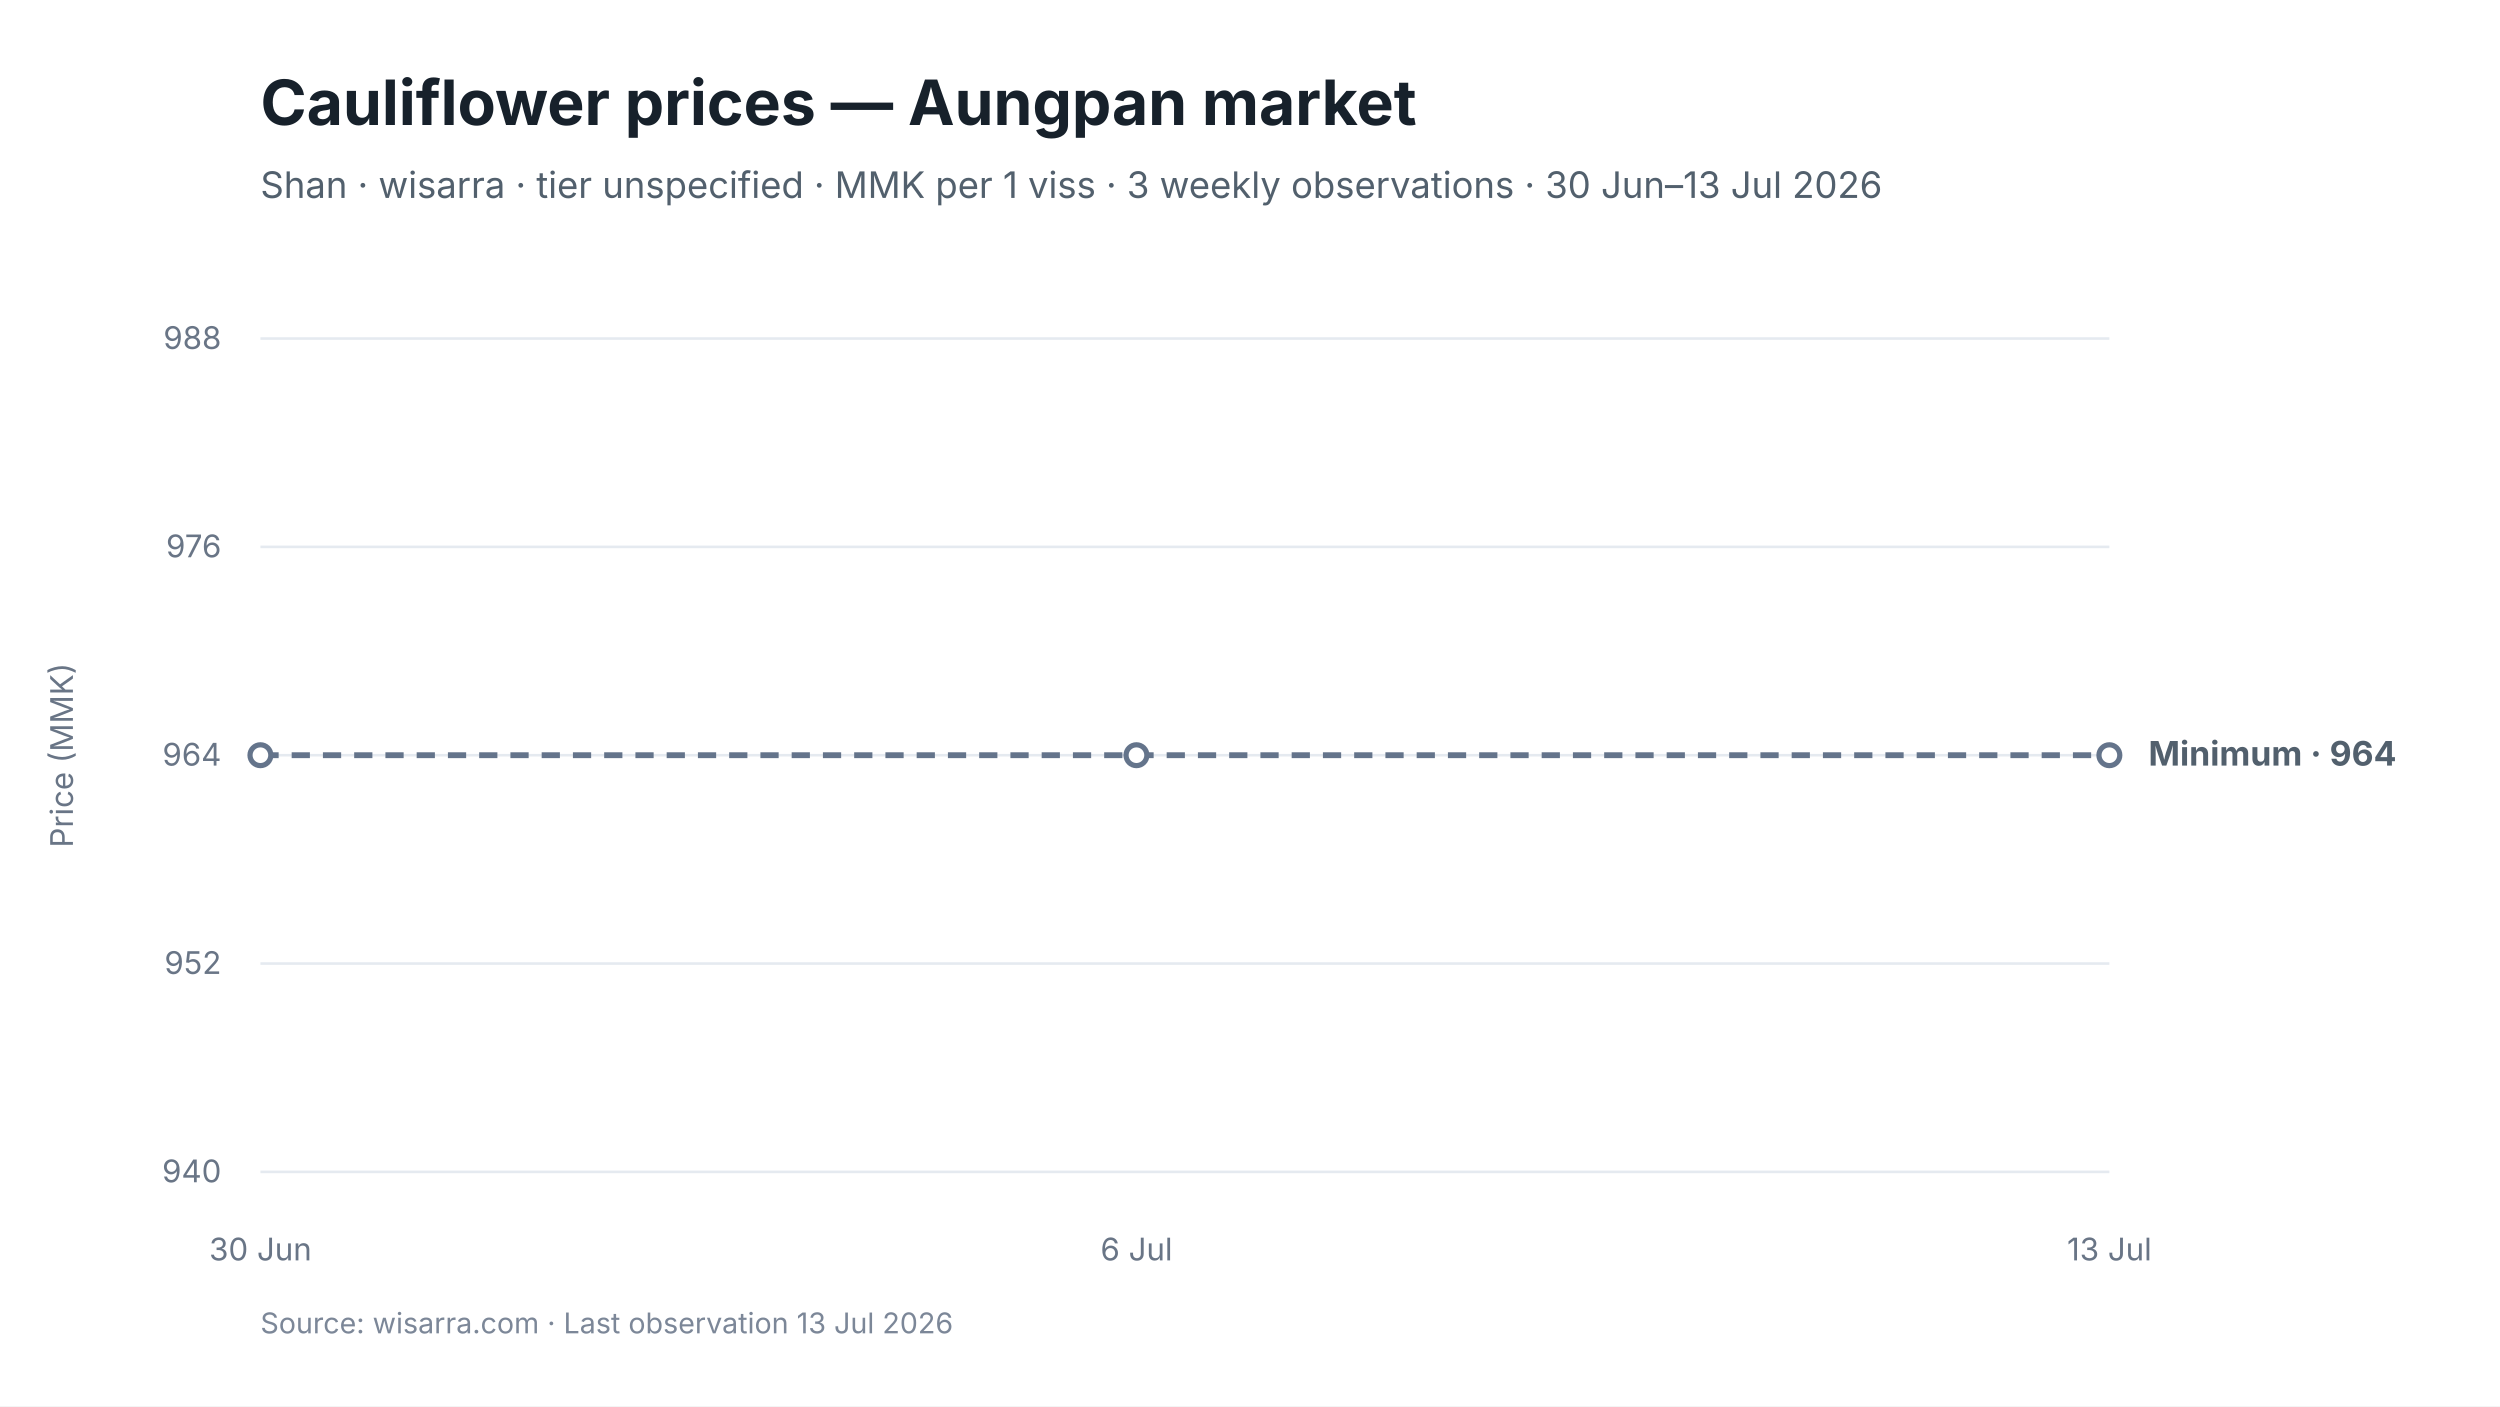
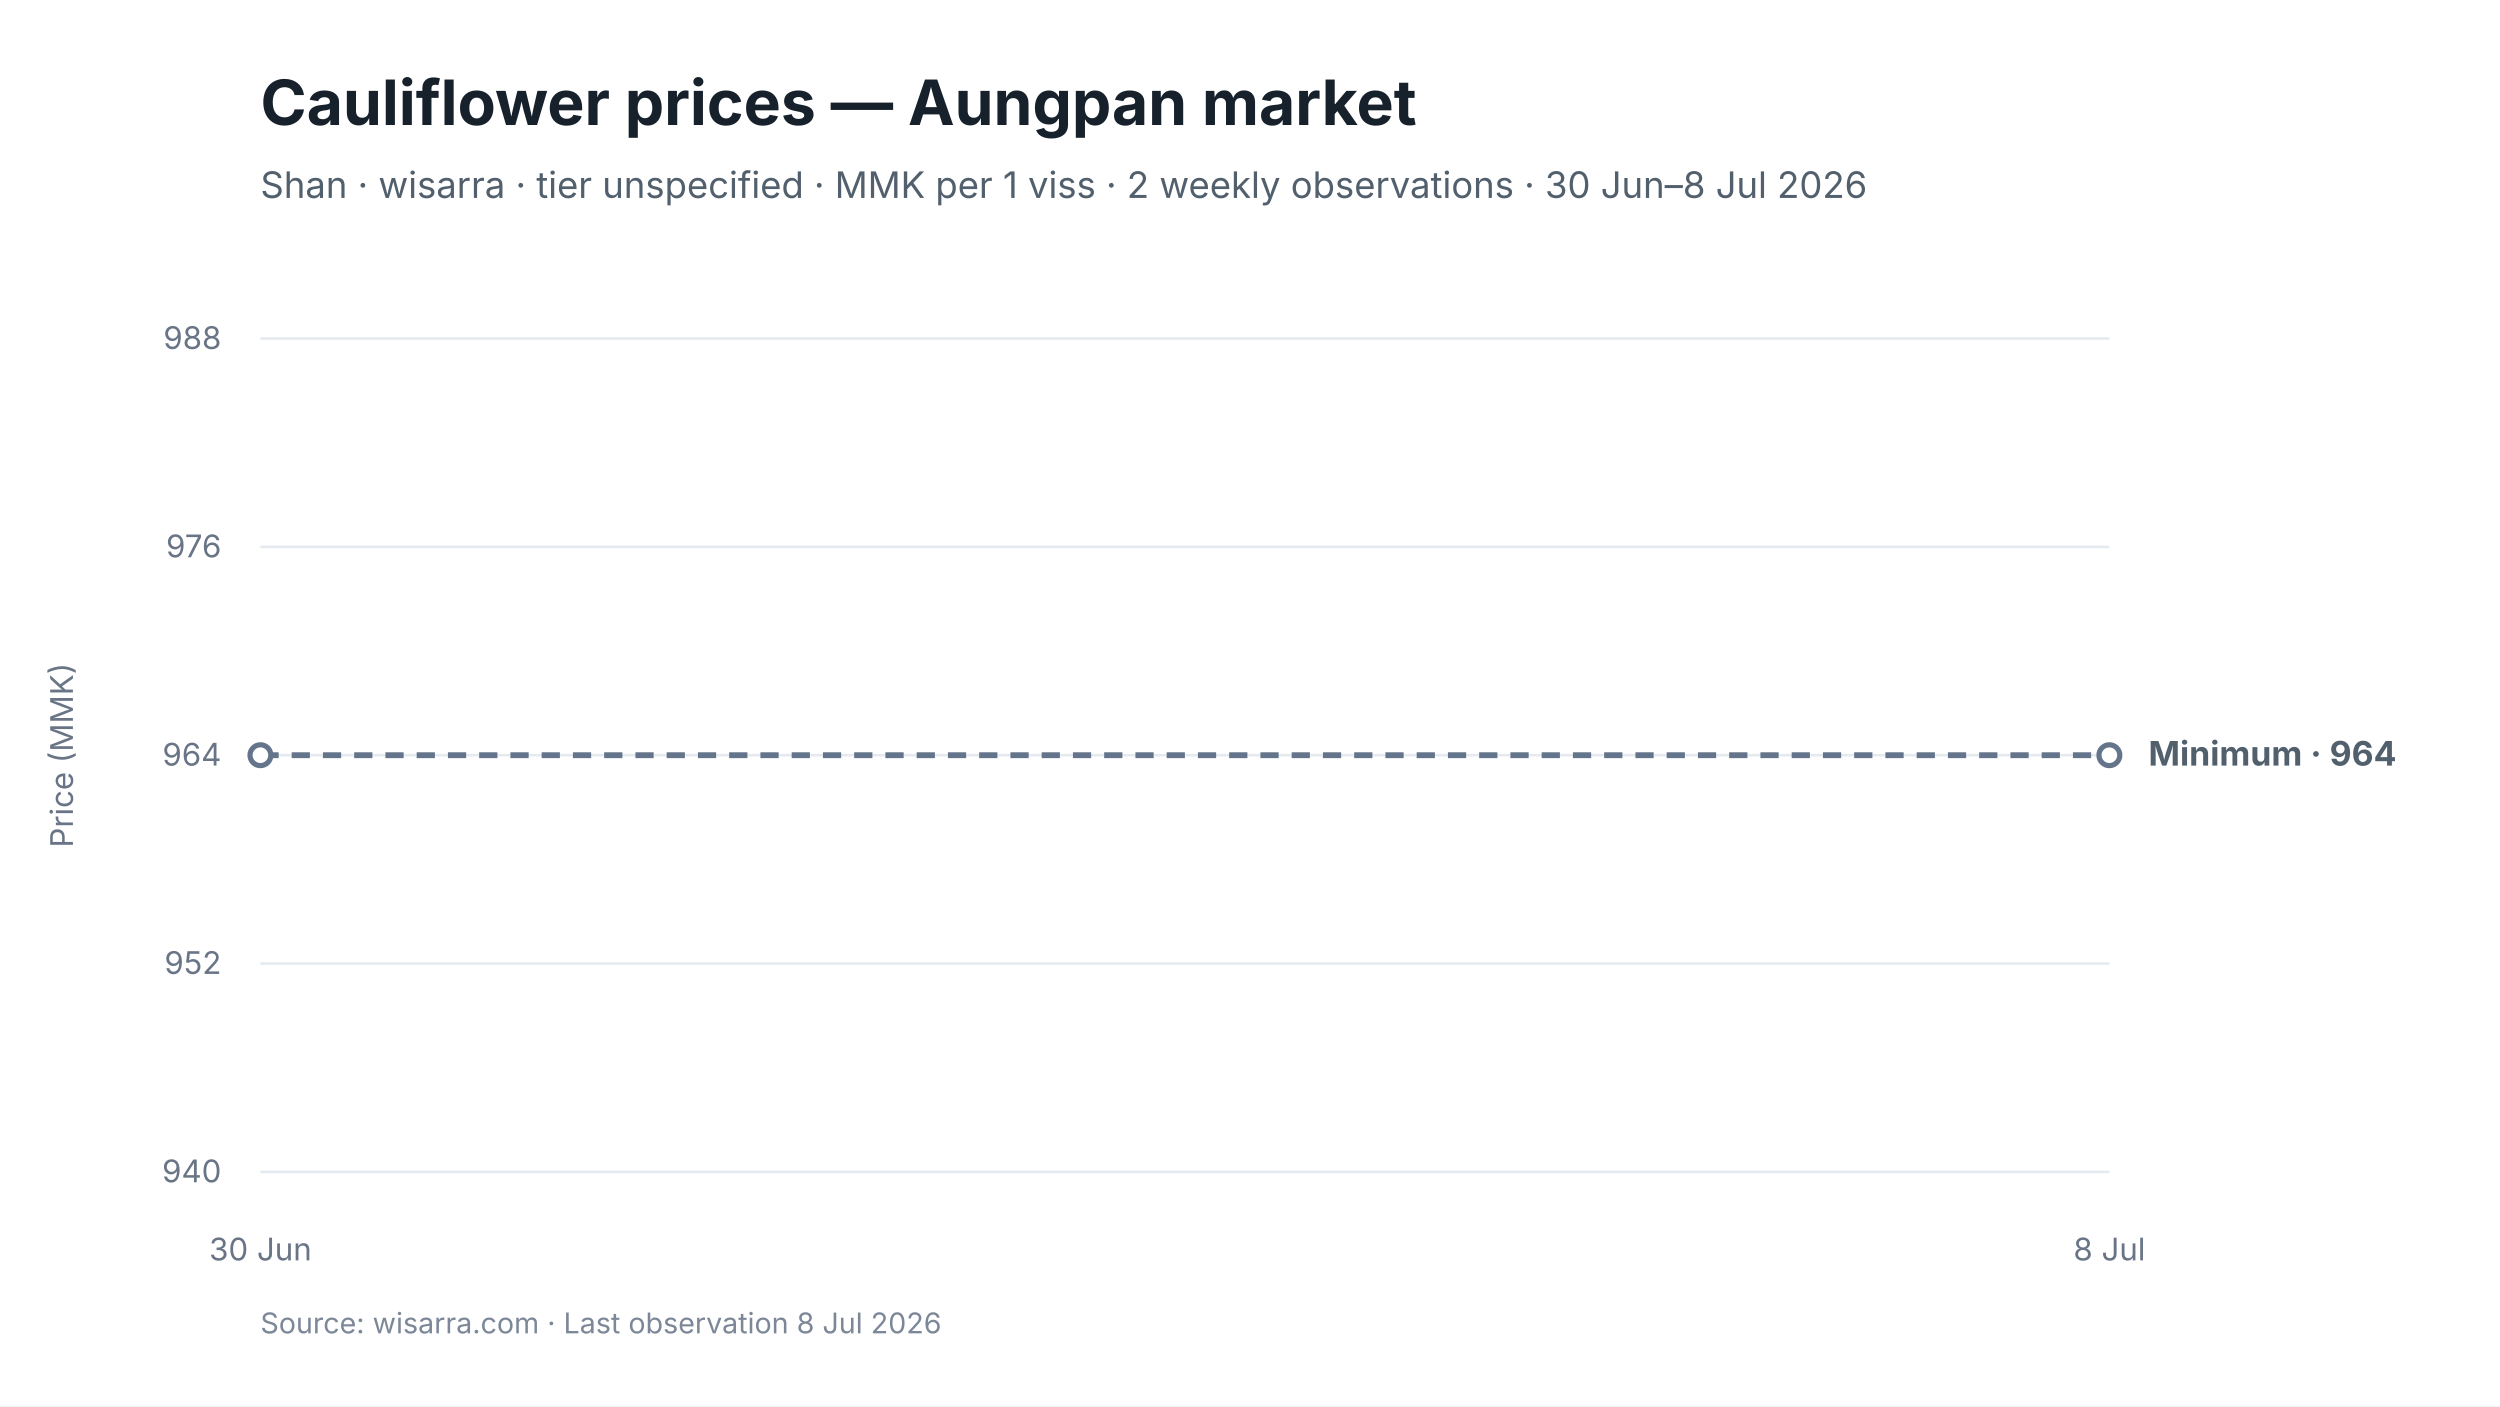
<svg xmlns="http://www.w3.org/2000/svg" viewBox="0 0 960 540" width="960" height="540" role="img" aria-labelledby="chart-title chart-desc">
  <style>
text { font-family: Inter, -apple-system, BlinkMacSystemFont, "Segoe UI", sans-serif; fill: #17212B; }
.chart-title { font-size: 24px; font-weight: 650; }
.subtitle { font-size: 14px; fill: #52606D; }
.axis { font-size: 12px; fill: #697586; }
.grid { stroke: #E5EAF0; stroke-width: 1; }
.range { fill: #D9F3F0; fill-opacity: 0.72; }
.maximum { stroke: #0F766E; stroke-width: 3; fill: none; }
.minimum { stroke: #64748B; stroke-width: 2.25; stroke-dasharray: 7 5; fill: none; }
.modal { stroke: #2563EB; stroke-width: 3; fill: none; }
.point-max { fill: #FFFFFF; stroke: #0F766E; stroke-width: 2.5; }
.point-min { fill: #FFFFFF; stroke: #64748B; stroke-width: 2; }
.point-modal { fill: #FFFFFF; stroke: #2563EB; stroke-width: 2.5; }
.direct-label { font-size: 13px; font-weight: 650; }
.maximum-label { fill: #0F766E; }
.minimum-label { fill: #52606D; }
.combined-label { fill: #334155; }
.modal-label { fill: #1D4ED8; }
.source { font-size: 11px; fill: #7C8798; }
</style>
  <rect width="960" height="540" fill="#FFFFFF" />
  <text id="chart-title" x="100" y="48" class="chart-title">Cauliflower prices — Aungpan market</text>
-   <text x="100" y="76" class="subtitle">Shan · wisarra · tier unspecified · MMK per 1 viss · 3 weekly observations · 30 Jun–13 Jul 2026</text>
+   <text x="100" y="76" class="subtitle">Shan · wisarra · tier unspecified · MMK per 1 viss · 2 weekly observations · 30 Jun–8 Jul 2026</text>
  <line x1="100" y1="130.0" x2="810" y2="130.0" class="grid" />
  <text x="85" y="134.0" text-anchor="end" class="axis">988</text>
  <line x1="100" y1="210.0" x2="810" y2="210.0" class="grid" />
  <text x="85" y="214.0" text-anchor="end" class="axis">976</text>
  <line x1="100" y1="290.0" x2="810" y2="290.0" class="grid" />
  <text x="85" y="294.0" text-anchor="end" class="axis">964</text>
  <line x1="100" y1="370.0" x2="810" y2="370.0" class="grid" />
  <text x="85" y="374.0" text-anchor="end" class="axis">952</text>
  <line x1="100" y1="450.0" x2="810" y2="450.0" class="grid" />
  <text x="85" y="454.0" text-anchor="end" class="axis">940</text>
-   <path d="M 100.0 290.0 L 436.4 290.0 L 810.0 290.0" class="minimum" />
+   <path d="M 100.0 290.0 L 810.0 290.0" class="minimum" />
  <circle cx="100.0" cy="290.0" r="4" class="point-min" />
-   <circle cx="436.4" cy="290.0" r="4" class="point-min" />
  <circle cx="810.0" cy="290.0" r="4" class="point-min" />
  <text x="100.0" y="484" text-anchor="middle" class="axis">30 Jun</text>
-   <text x="436.4" y="484" text-anchor="middle" class="axis">6 Jul</text>
-   <text x="810.0" y="484" text-anchor="middle" class="axis">13 Jul</text>
+   <text x="810.0" y="484" text-anchor="middle" class="axis">8 Jul</text>
  <text x="825.0" y="294.0" class="direct-label minimum-label">Minimum · 964</text>
  <text x="28" y="290.0" text-anchor="middle" class="axis" transform="rotate(-90 28 290.0)">Price (MMK)</text>
-   <text x="100" y="512" class="source">Source: wisarra.com · Last observation 13 Jul 2026</text>
+   <text x="100" y="512" class="source">Source: wisarra.com · Last observation 8 Jul 2026</text>
</svg>
